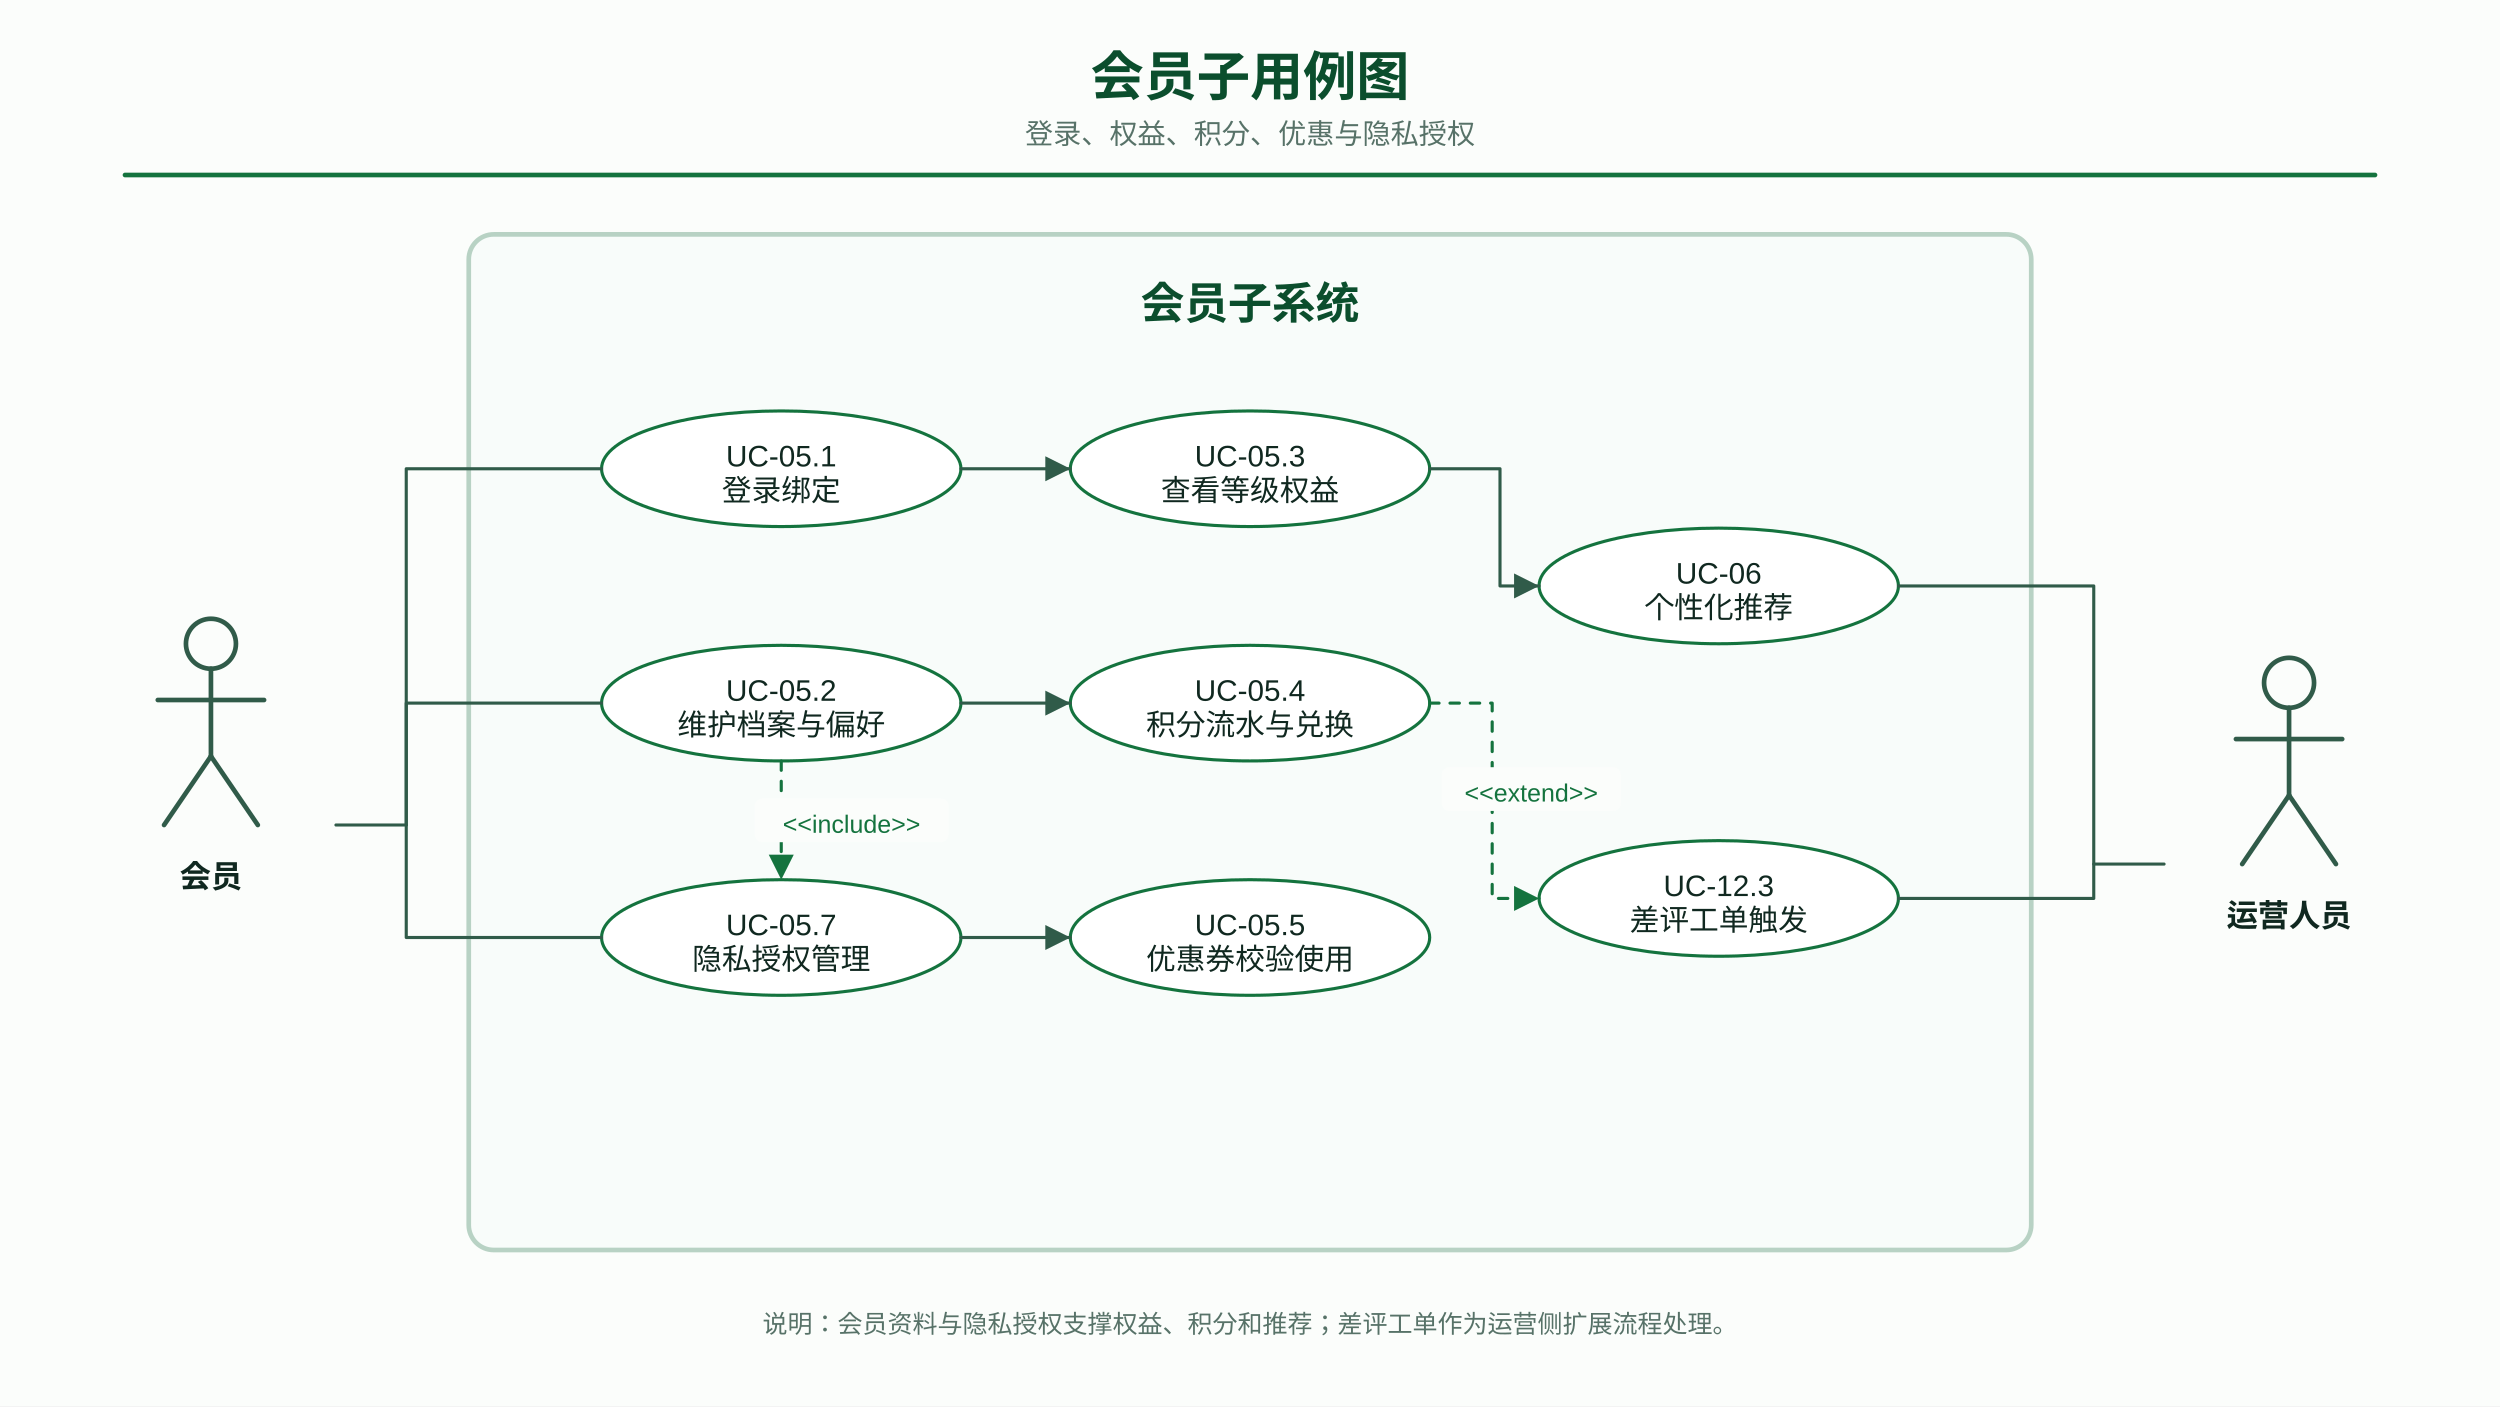
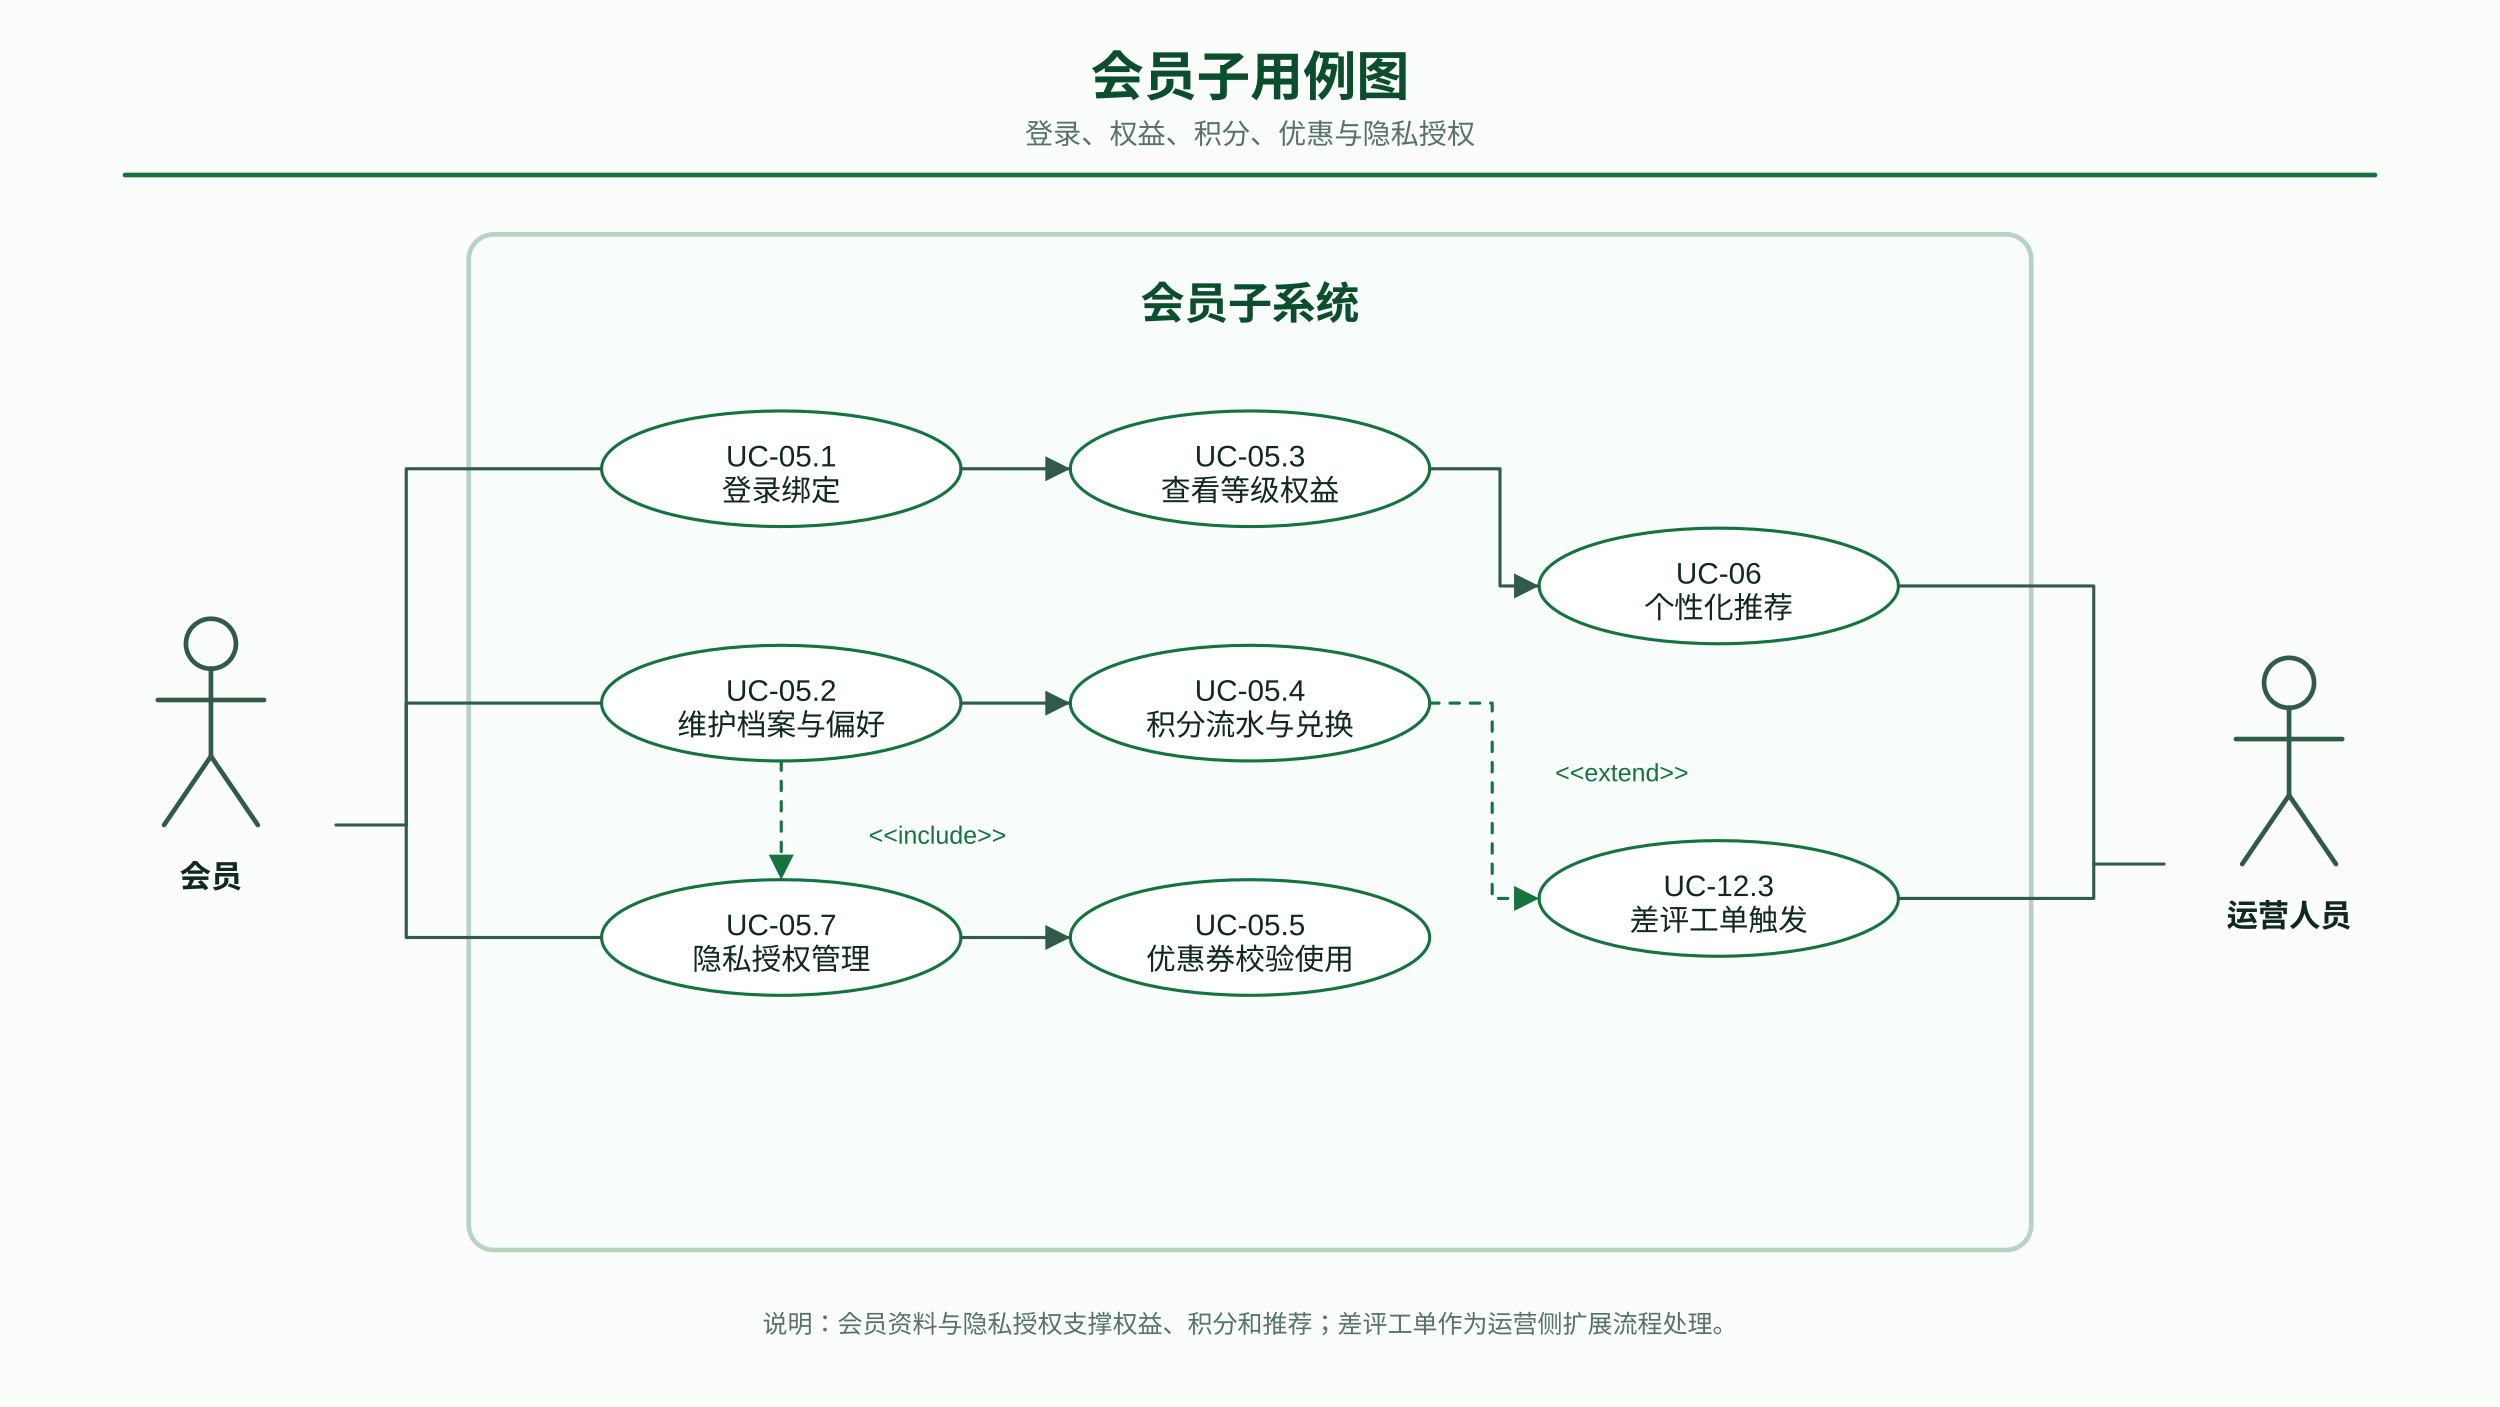
<svg xmlns="http://www.w3.org/2000/svg" width="1600" height="900" viewBox="0 0 1600 900">
  <defs>
    <marker id="arrow" markerWidth="12" markerHeight="12" refX="10" refY="6" orient="auto" markerUnits="strokeWidth">
      <path d="M2,2 L10,6 L2,10 Z" fill="#305B49" />
    </marker>
    <marker id="arrowGreen" markerWidth="12" markerHeight="12" refX="10" refY="6" orient="auto" markerUnits="strokeWidth">
      <path d="M2,2 L10,6 L2,10 Z" fill="#14733E" />
    </marker>
  </defs>
  <rect x="0" y="0" width="1600" height="900" fill="#FBFDFB" />
  <text x="800.0" y="61.0" text-anchor="middle" font-family="Microsoft YaHei, SimHei, Arial" font-size="34" font-weight="700" fill="#0B4E2D">会员子用例图</text>
  <text x="800.0" y="92.0" text-anchor="middle" font-family="Microsoft YaHei, SimHei, Arial" font-size="18" font-weight="400" fill="#577268">登录、权益、积分、优惠与隐私授权</text>
  <polyline points="80.0,112.0 1520.0,112.0" fill="none" stroke="#14733E" stroke-width="3" stroke-linejoin="round" stroke-linecap="round" />
  <rect x="300" y="150" width="1000" height="650" rx="16" fill="#F8FCFA" stroke="#B8D2C4" stroke-width="3" />
  <text x="800.0" y="204.0" text-anchor="middle" font-family="Microsoft YaHei, SimHei, Arial" font-size="28" font-weight="700" fill="#0B4E2D">会员子系统</text>
  <ellipse cx="500.0" cy="300.0" rx="115.0" ry="37.0" fill="#FFFFFF" stroke="#14733E" stroke-width="2" />
  <text x="500.0" y="298.5" text-anchor="middle" font-family="Microsoft YaHei, SimHei, Arial" font-size="19" font-weight="400" fill="#102820">UC-05.1</text>
  <text x="500.0" y="320.5" text-anchor="middle" font-family="Microsoft YaHei, SimHei, Arial" font-size="19" font-weight="400" fill="#102820">登录绑定</text>
  <ellipse cx="500.0" cy="450.0" rx="115.0" ry="37.0" fill="#FFFFFF" stroke="#14733E" stroke-width="2" />
  <text x="500.0" y="448.5" text-anchor="middle" font-family="Microsoft YaHei, SimHei, Arial" font-size="19" font-weight="400" fill="#102820">UC-05.2</text>
  <text x="500.0" y="470.5" text-anchor="middle" font-family="Microsoft YaHei, SimHei, Arial" font-size="19" font-weight="400" fill="#102820">维护档案与偏好</text>
  <ellipse cx="500.0" cy="600.0" rx="115.0" ry="37.0" fill="#FFFFFF" stroke="#14733E" stroke-width="2" />
  <text x="500.0" y="598.5" text-anchor="middle" font-family="Microsoft YaHei, SimHei, Arial" font-size="19" font-weight="400" fill="#102820">UC-05.7</text>
  <text x="500.0" y="620.5" text-anchor="middle" font-family="Microsoft YaHei, SimHei, Arial" font-size="19" font-weight="400" fill="#102820">隐私授权管理</text>
  <ellipse cx="800.0" cy="300.0" rx="115.0" ry="37.0" fill="#FFFFFF" stroke="#14733E" stroke-width="2" />
  <text x="800.0" y="298.5" text-anchor="middle" font-family="Microsoft YaHei, SimHei, Arial" font-size="19" font-weight="400" fill="#102820">UC-05.3</text>
  <text x="800.0" y="320.5" text-anchor="middle" font-family="Microsoft YaHei, SimHei, Arial" font-size="19" font-weight="400" fill="#102820">查看等级权益</text>
  <ellipse cx="800.0" cy="450.0" rx="115.0" ry="37.0" fill="#FFFFFF" stroke="#14733E" stroke-width="2" />
  <text x="800.0" y="448.5" text-anchor="middle" font-family="Microsoft YaHei, SimHei, Arial" font-size="19" font-weight="400" fill="#102820">UC-05.4</text>
  <text x="800.0" y="470.5" text-anchor="middle" font-family="Microsoft YaHei, SimHei, Arial" font-size="19" font-weight="400" fill="#102820">积分流水与兑换</text>
  <ellipse cx="800.0" cy="600.0" rx="115.0" ry="37.0" fill="#FFFFFF" stroke="#14733E" stroke-width="2" />
  <text x="800.0" y="598.5" text-anchor="middle" font-family="Microsoft YaHei, SimHei, Arial" font-size="19" font-weight="400" fill="#102820">UC-05.5</text>
  <text x="800.0" y="620.5" text-anchor="middle" font-family="Microsoft YaHei, SimHei, Arial" font-size="19" font-weight="400" fill="#102820">优惠券校验使用</text>
  <ellipse cx="1100.0" cy="375.0" rx="115.0" ry="37.0" fill="#FFFFFF" stroke="#14733E" stroke-width="2" />
  <text x="1100.0" y="373.5" text-anchor="middle" font-family="Microsoft YaHei, SimHei, Arial" font-size="19" font-weight="400" fill="#102820">UC-06</text>
  <text x="1100.0" y="395.5" text-anchor="middle" font-family="Microsoft YaHei, SimHei, Arial" font-size="19" font-weight="400" fill="#102820">个性化推荐</text>
  <ellipse cx="1100.0" cy="575.0" rx="115.0" ry="37.0" fill="#FFFFFF" stroke="#14733E" stroke-width="2" />
  <text x="1100.0" y="573.5" text-anchor="middle" font-family="Microsoft YaHei, SimHei, Arial" font-size="19" font-weight="400" fill="#102820">UC-12.3</text>
  <text x="1100.0" y="595.5" text-anchor="middle" font-family="Microsoft YaHei, SimHei, Arial" font-size="19" font-weight="400" fill="#102820">差评工单触发</text>
  <polyline points="615.0,300.0 685.0,300.0" fill="none" stroke="#305B49" stroke-width="2" stroke-linejoin="round" stroke-linecap="round" marker-end="url(#arrow)" />
  <polyline points="615.0,450.0 685.0,450.0" fill="none" stroke="#305B49" stroke-width="2" stroke-linejoin="round" stroke-linecap="round" marker-end="url(#arrow)" />
  <polyline points="615.0,600.0 685.0,600.0" fill="none" stroke="#305B49" stroke-width="2" stroke-linejoin="round" stroke-linecap="round" marker-end="url(#arrow)" />
  <polyline points="915.0,300.0 960.0,300.0 960.0,375.0 985.0,375.0" fill="none" stroke="#305B49" stroke-width="2" stroke-linejoin="round" stroke-linecap="round" marker-end="url(#arrow)" />
  <polyline points="915.0,450.0 955.0,450.0 955.0,575.0 985.0,575.0" fill="none" stroke="#14733E" stroke-width="2" stroke-linejoin="round" stroke-linecap="round" stroke-dasharray="6 7" marker-end="url(#arrowGreen)" />
-   <text x="980.0" y="513.0" text-anchor="middle" font-family="Microsoft YaHei, SimHei, Arial" font-size="16" font-weight="400" fill="#14733E">&lt;&lt;extend&gt;&gt;</text>
+   <text x="1038.0" y="500.0" text-anchor="middle" font-family="Microsoft YaHei, SimHei, Arial" font-size="16" font-weight="400" fill="#14733E">&lt;&lt;extend&gt;&gt;</text>
  <polyline points="500.0,487.0 500.0,563.0" fill="none" stroke="#14733E" stroke-width="2" stroke-linejoin="round" stroke-linecap="round" stroke-dasharray="6 7" marker-end="url(#arrowGreen)" />
-   <text x="545.0" y="533.0" text-anchor="middle" font-family="Microsoft YaHei, SimHei, Arial" font-size="16" font-weight="400" fill="#14733E">&lt;&lt;include&gt;&gt;</text>
+   <text x="600.0" y="540.0" text-anchor="middle" font-family="Microsoft YaHei, SimHei, Arial" font-size="16" font-weight="400" fill="#14733E">&lt;&lt;include&gt;&gt;</text>
  <ellipse cx="135.0" cy="412.0" rx="16.0" ry="16.0" fill="#FBFDFB" stroke="#305B49" stroke-width="3" />
  <polyline points="135.0,428.0 135.0,484.0" fill="none" stroke="#305B49" stroke-width="3" stroke-linejoin="round" stroke-linecap="round" />
  <polyline points="101.0,448.0 169.0,448.0" fill="none" stroke="#305B49" stroke-width="3" stroke-linejoin="round" stroke-linecap="round" />
  <polyline points="135.0,484.0 105.0,528.0" fill="none" stroke="#305B49" stroke-width="3" stroke-linejoin="round" stroke-linecap="round" />
  <polyline points="135.0,484.0 165.0,528.0" fill="none" stroke="#305B49" stroke-width="3" stroke-linejoin="round" stroke-linecap="round" />
  <text x="135.0" y="568.0" text-anchor="middle" font-family="Microsoft YaHei, SimHei, Arial" font-size="20" font-weight="700" fill="#102820">会员</text>
  <polyline points="215.0,528.0 260.0,528.0 260.0,300.0 385.0,300.0" fill="none" stroke="#305B49" stroke-width="2" stroke-linejoin="round" stroke-linecap="round" />
  <polyline points="260.0,528.0 260.0,450.0 385.0,450.0" fill="none" stroke="#305B49" stroke-width="2" stroke-linejoin="round" stroke-linecap="round" />
  <polyline points="260.0,528.0 260.0,600.0 385.0,600.0" fill="none" stroke="#305B49" stroke-width="2" stroke-linejoin="round" stroke-linecap="round" />
  <ellipse cx="1465.0" cy="437.0" rx="16.0" ry="16.0" fill="#FBFDFB" stroke="#305B49" stroke-width="3" />
  <polyline points="1465.0,453.0 1465.0,509.0" fill="none" stroke="#305B49" stroke-width="3" stroke-linejoin="round" stroke-linecap="round" />
  <polyline points="1431.0,473.0 1499.0,473.0" fill="none" stroke="#305B49" stroke-width="3" stroke-linejoin="round" stroke-linecap="round" />
  <polyline points="1465.0,509.0 1435.0,553.0" fill="none" stroke="#305B49" stroke-width="3" stroke-linejoin="round" stroke-linecap="round" />
  <polyline points="1465.0,509.0 1495.0,553.0" fill="none" stroke="#305B49" stroke-width="3" stroke-linejoin="round" stroke-linecap="round" />
  <text x="1465.0" y="593.0" text-anchor="middle" font-family="Microsoft YaHei, SimHei, Arial" font-size="20" font-weight="700" fill="#102820">运营人员</text>
  <polyline points="1385.0,553.0 1340.0,553.0 1340.0,375.0 1215.0,375.0" fill="none" stroke="#305B49" stroke-width="2" stroke-linejoin="round" stroke-linecap="round" />
  <polyline points="1340.0,553.0 1340.0,575.0 1215.0,575.0" fill="none" stroke="#305B49" stroke-width="2" stroke-linejoin="round" stroke-linecap="round" />
  <text x="800.0" y="853.0" text-anchor="middle" font-family="Microsoft YaHei, SimHei, Arial" font-size="16" font-weight="400" fill="#577268">说明：会员资料与隐私授权支撑权益、积分和推荐；差评工单作为运营侧扩展流程处理。</text>
-   <rect x="922.6" y="491.0" width="114.8" height="28.0" rx="5" fill="#FBFDFB" stroke="none" />
-   <text x="980.0" y="513.0" text-anchor="middle" font-family="Microsoft YaHei, SimHei, Arial" font-size="16" font-weight="400" fill="#14733E">&lt;&lt;extend&gt;&gt;</text>
-   <rect x="483.0" y="511.0" width="124.1" height="28.0" rx="5" fill="#FBFDFB" stroke="none" />
-   <text x="545.0" y="533.0" text-anchor="middle" font-family="Microsoft YaHei, SimHei, Arial" font-size="16" font-weight="400" fill="#14733E">&lt;&lt;include&gt;&gt;</text>
</svg>
